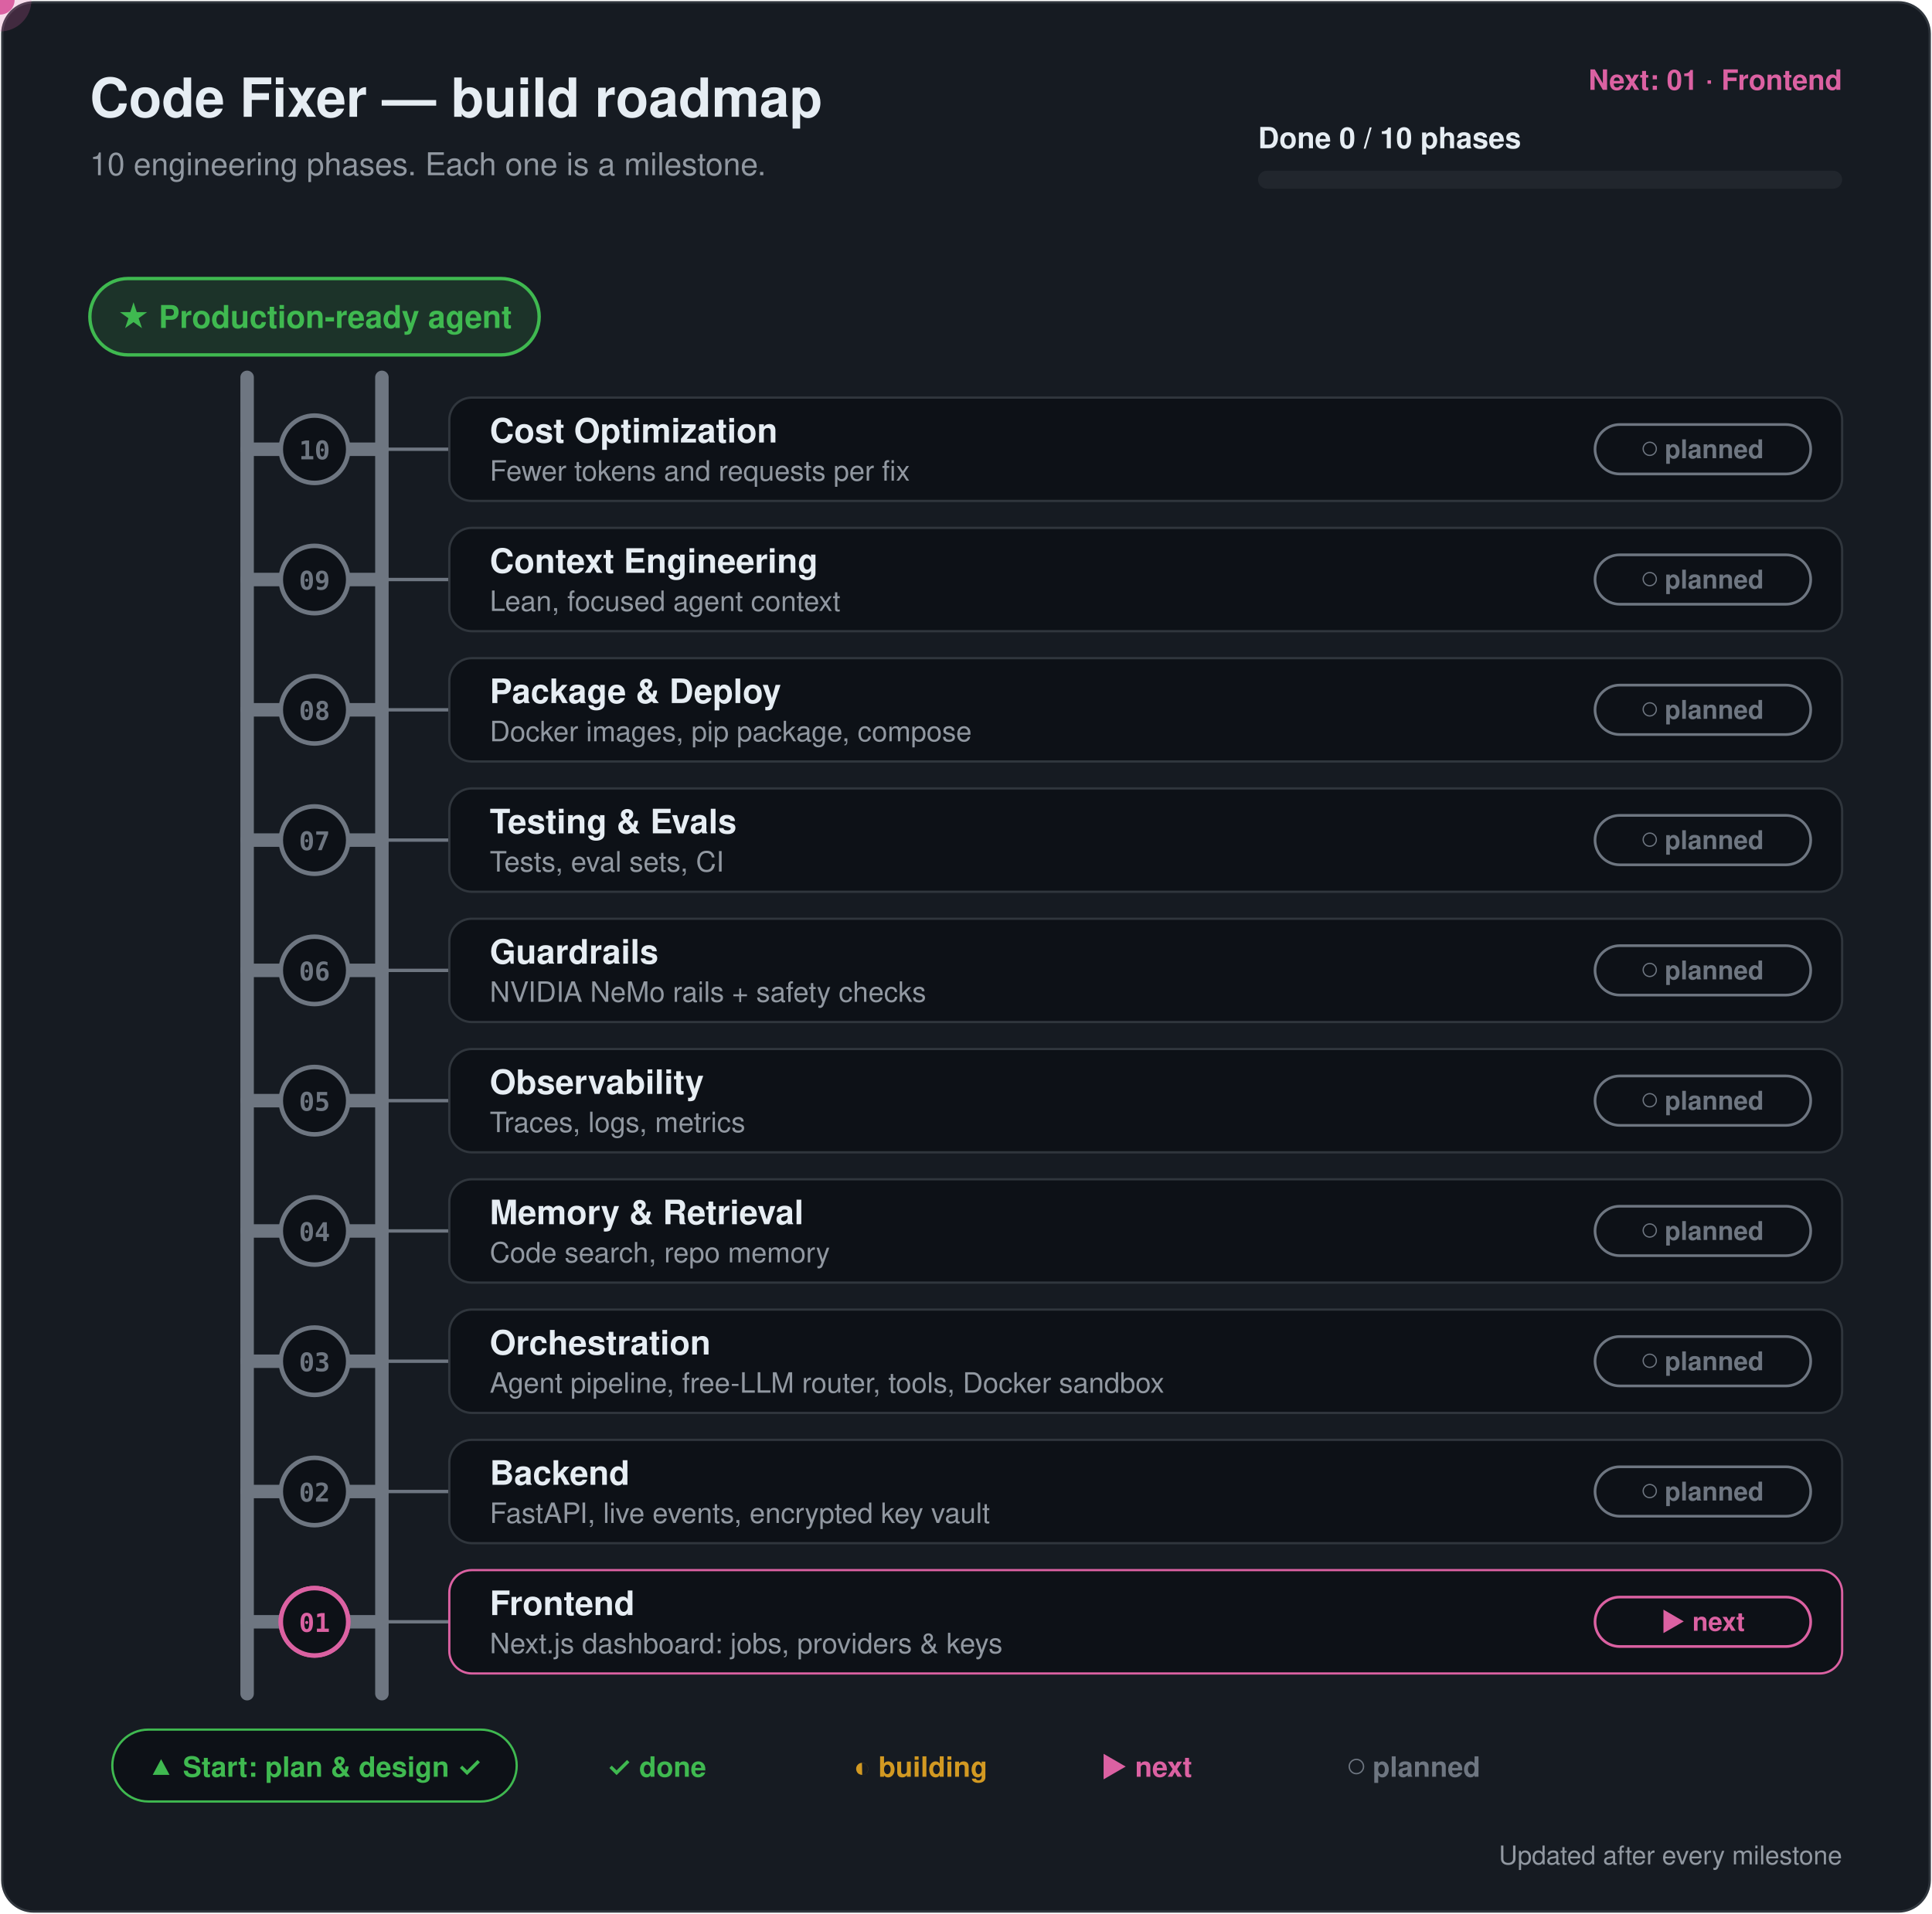
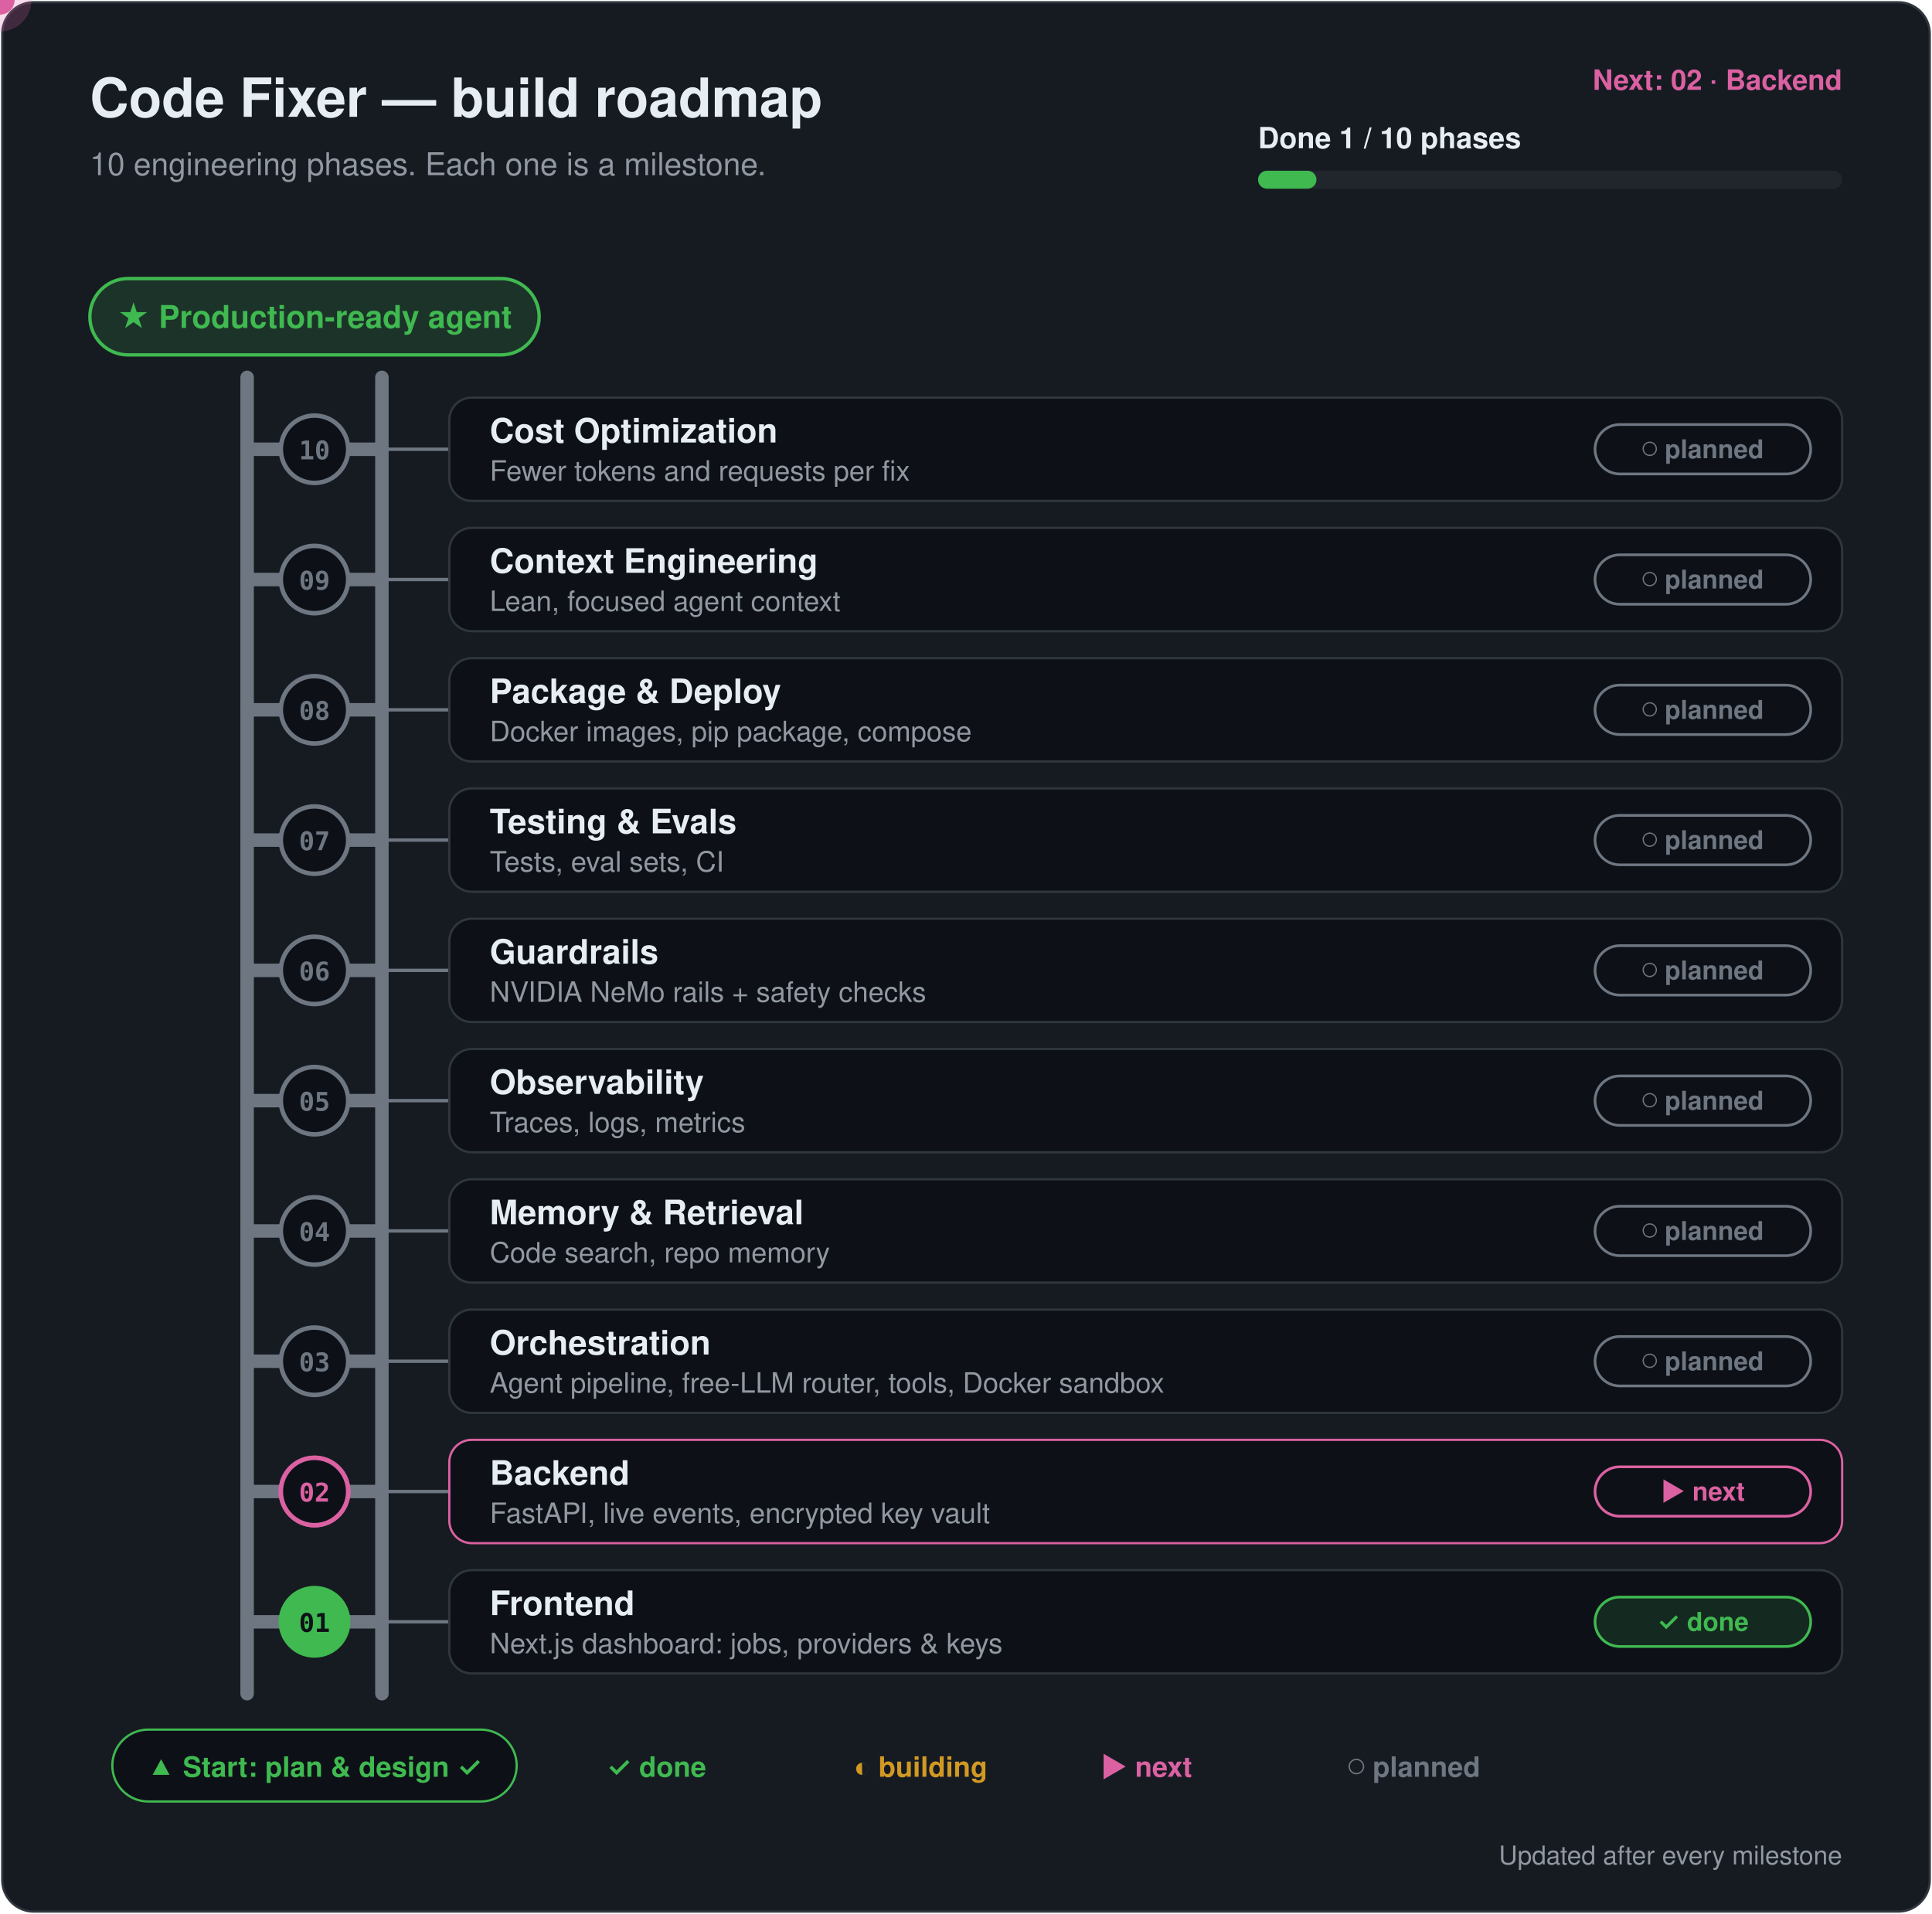
<svg xmlns="http://www.w3.org/2000/svg" width="860" height="852" viewBox="0 0 860 852" role="img" aria-label="Code Fixer build roadmap: 10 engineering phases from Frontend to Cost Optimization, with the status of each">
  <rect x="1" y="1" width="858" height="850" rx="14" fill="#161b22" stroke="#30363d" />
  <text x="40" y="52" font-family="-apple-system, 'Segoe UI', Helvetica, Arial, sans-serif" font-size="24" fill="#e6edf3" font-weight="700" text-anchor="start">Code Fixer — build roadmap</text>
  <text x="40" y="78" font-family="-apple-system, 'Segoe UI', Helvetica, Arial, sans-serif" font-size="14" fill="#9198a1" font-weight="normal" text-anchor="start">10 engineering phases. Each one is a milestone.</text>
-   <text x="820" y="40" font-family="-apple-system, 'Segoe UI', Helvetica, Arial, sans-serif" font-size="12.5" fill="#db61a2" font-weight="600" text-anchor="end">Next: 01 · Frontend</text>
-   <text x="560" y="66" font-family="-apple-system, 'Segoe UI', Helvetica, Arial, sans-serif" font-size="13" fill="#e6edf3" font-weight="700" text-anchor="start">Done 0 / 10 phases</text>
+   <text x="820" y="40" font-family="-apple-system, 'Segoe UI', Helvetica, Arial, sans-serif" font-size="12.5" fill="#db61a2" font-weight="600" text-anchor="end">Next: 02 · Backend</text>
+   <text x="560" y="66" font-family="-apple-system, 'Segoe UI', Helvetica, Arial, sans-serif" font-size="13" fill="#e6edf3" font-weight="700" text-anchor="start">Done 1 / 10 phases</text>
  <rect x="560" y="76" width="260" height="8" rx="4" fill="#21262d" />
+   <rect x="560" y="76" width="26.0" height="8" rx="4" fill="#3fb950" />
  <rect x="40.0" y="124" width="200" height="34" rx="17" fill="#3fb950" opacity="0.15" />
  <rect x="40.0" y="124" width="200" height="34" rx="17" fill="none" stroke="#3fb950" stroke-width="1.5" />
  <text x="140.0" y="146" font-family="-apple-system, 'Segoe UI', Helvetica, Arial, sans-serif" font-size="14" fill="#3fb950" font-weight="700" text-anchor="middle">★ Production-ready agent</text>
  <line x1="110" y1="168" x2="110" y2="754" stroke="#6e7681" stroke-width="6" stroke-linecap="round" />
  <line x1="170" y1="168" x2="170" y2="754" stroke="#6e7681" stroke-width="6" stroke-linecap="round" />
  <line x1="110" y1="722" x2="170" y2="722" stroke="#6e7681" stroke-width="6" stroke-linecap="round" />
  <line x1="170" y1="722" x2="200" y2="722" stroke="#6e7681" stroke-width="1.5" />
-   <circle cx="140.0" cy="722" r="15" fill="none" stroke="#db61a2" stroke-width="2">
-     <animate attributeName="r" values="15;24;15" dur="2s" repeatCount="indefinite" />
-     <animate attributeName="opacity" values="0.9;0;0.9" dur="2s" repeatCount="indefinite" />
-   </circle>
-   <circle cx="140.0" cy="722" r="15" fill="#0d1117" stroke="#db61a2" stroke-width="2" />
-   <text x="140.0" y="726.5" font-family="ui-monospace, SFMono-Regular, Menlo, Consolas, monospace" font-size="11.5" fill="#db61a2" font-weight="700" text-anchor="middle">01</text>
-   <rect x="200" y="699.0" width="620" height="46" rx="10" fill="#0d1117" stroke="#db61a2" />
+   <circle cx="140.0" cy="722" r="15" fill="#3fb950" stroke="#3fb950" stroke-width="2" />
+   <text x="140.0" y="726.5" font-family="ui-monospace, SFMono-Regular, Menlo, Consolas, monospace" font-size="11.5" fill="#0d1117" font-weight="700" text-anchor="middle">01</text>
+   <rect x="200" y="699.0" width="620" height="46" rx="10" fill="#0d1117" stroke="#30363d" />
  <text x="218" y="719" font-family="-apple-system, 'Segoe UI', Helvetica, Arial, sans-serif" font-size="15" fill="#e6edf3" font-weight="700" text-anchor="start">Frontend</text>
  <text x="218" y="736" font-family="-apple-system, 'Segoe UI', Helvetica, Arial, sans-serif" font-size="12.5" fill="#9198a1" font-weight="normal" text-anchor="start">Next.js dashboard: jobs, providers &amp; keys</text>
-   <rect x="710" y="711" width="96" height="22" rx="11" fill="none" fill-opacity="1" stroke="#db61a2" stroke-width="1.2" />
-   <text x="758.0" y="726" font-family="-apple-system, 'Segoe UI', Helvetica, Arial, sans-serif" font-size="11.5" fill="#db61a2" font-weight="600" text-anchor="middle">▶ next</text>
+   <rect x="710" y="711" width="96" height="22" rx="11" fill="#3fb950" fill-opacity="0.15" stroke="#3fb950" stroke-width="1.2" />
+   <text x="758.0" y="726" font-family="-apple-system, 'Segoe UI', Helvetica, Arial, sans-serif" font-size="11.5" fill="#3fb950" font-weight="600" text-anchor="middle">✓ done</text>
  <rect x="200" y="699.0" width="620" height="46" rx="10" fill="#db61a2" fill-opacity="0.07" stroke="#db61a2" stroke-width="2" opacity="0">
    <animate attributeName="opacity" dur="12s" repeatCount="indefinite" calcMode="linear" keyTimes="0;0.028;0.04;0.09;0.97;1" values="0.0;0.0;1.0;0.3;0.3;0.0" />
  </rect>
  <line x1="110" y1="664" x2="170" y2="664" stroke="#6e7681" stroke-width="6" stroke-linecap="round" />
  <line x1="170" y1="664" x2="200" y2="664" stroke="#6e7681" stroke-width="1.5" />
-   <circle cx="140.0" cy="664" r="15" fill="#0d1117" stroke="#6e7681" stroke-width="2" />
-   <text x="140.0" y="668.5" font-family="ui-monospace, SFMono-Regular, Menlo, Consolas, monospace" font-size="11.5" fill="#6e7681" font-weight="700" text-anchor="middle">02</text>
-   <rect x="200" y="641.0" width="620" height="46" rx="10" fill="#0d1117" stroke="#30363d" />
+   <circle cx="140.0" cy="664" r="15" fill="none" stroke="#db61a2" stroke-width="2">
+     <animate attributeName="r" values="15;24;15" dur="2s" repeatCount="indefinite" />
+     <animate attributeName="opacity" values="0.9;0;0.9" dur="2s" repeatCount="indefinite" />
+   </circle>
+   <circle cx="140.0" cy="664" r="15" fill="#0d1117" stroke="#db61a2" stroke-width="2" />
+   <text x="140.0" y="668.5" font-family="ui-monospace, SFMono-Regular, Menlo, Consolas, monospace" font-size="11.5" fill="#db61a2" font-weight="700" text-anchor="middle">02</text>
+   <rect x="200" y="641.0" width="620" height="46" rx="10" fill="#0d1117" stroke="#db61a2" />
  <text x="218" y="661" font-family="-apple-system, 'Segoe UI', Helvetica, Arial, sans-serif" font-size="15" fill="#e6edf3" font-weight="700" text-anchor="start">Backend</text>
  <text x="218" y="678" font-family="-apple-system, 'Segoe UI', Helvetica, Arial, sans-serif" font-size="12.5" fill="#9198a1" font-weight="normal" text-anchor="start">FastAPI, live events, encrypted key vault</text>
-   <rect x="710" y="653" width="96" height="22" rx="11" fill="none" fill-opacity="1" stroke="#6e7681" stroke-width="1.2" />
-   <text x="758.0" y="668" font-family="-apple-system, 'Segoe UI', Helvetica, Arial, sans-serif" font-size="11.5" fill="#6e7681" font-weight="600" text-anchor="middle">○ planned</text>
+   <rect x="710" y="653" width="96" height="22" rx="11" fill="none" fill-opacity="1" stroke="#db61a2" stroke-width="1.2" />
+   <text x="758.0" y="668" font-family="-apple-system, 'Segoe UI', Helvetica, Arial, sans-serif" font-size="11.5" fill="#db61a2" font-weight="600" text-anchor="middle">▶ next</text>
  <rect x="200" y="641.0" width="620" height="46" rx="10" fill="#db61a2" fill-opacity="0.07" stroke="#db61a2" stroke-width="2" opacity="0">
    <animate attributeName="opacity" dur="12s" repeatCount="indefinite" calcMode="linear" keyTimes="0;0.119;0.131;0.181;0.97;1" values="0.0;0.0;1.0;0.3;0.3;0.0" />
  </rect>
  <line x1="110" y1="606" x2="170" y2="606" stroke="#6e7681" stroke-width="6" stroke-linecap="round" />
  <line x1="170" y1="606" x2="200" y2="606" stroke="#6e7681" stroke-width="1.5" />
  <circle cx="140.0" cy="606" r="15" fill="#0d1117" stroke="#6e7681" stroke-width="2" />
  <text x="140.0" y="610.5" font-family="ui-monospace, SFMono-Regular, Menlo, Consolas, monospace" font-size="11.5" fill="#6e7681" font-weight="700" text-anchor="middle">03</text>
  <rect x="200" y="583.0" width="620" height="46" rx="10" fill="#0d1117" stroke="#30363d" />
  <text x="218" y="603" font-family="-apple-system, 'Segoe UI', Helvetica, Arial, sans-serif" font-size="15" fill="#e6edf3" font-weight="700" text-anchor="start">Orchestration</text>
  <text x="218" y="620" font-family="-apple-system, 'Segoe UI', Helvetica, Arial, sans-serif" font-size="12.5" fill="#9198a1" font-weight="normal" text-anchor="start">Agent pipeline, free-LLM router, tools, Docker sandbox</text>
  <rect x="710" y="595" width="96" height="22" rx="11" fill="none" fill-opacity="1" stroke="#6e7681" stroke-width="1.2" />
  <text x="758.0" y="610" font-family="-apple-system, 'Segoe UI', Helvetica, Arial, sans-serif" font-size="11.5" fill="#6e7681" font-weight="600" text-anchor="middle">○ planned</text>
  <rect x="200" y="583.0" width="620" height="46" rx="10" fill="#db61a2" fill-opacity="0.07" stroke="#db61a2" stroke-width="2" opacity="0">
    <animate attributeName="opacity" dur="12s" repeatCount="indefinite" calcMode="linear" keyTimes="0;0.21;0.222;0.272;0.97;1" values="0.0;0.0;1.0;0.3;0.3;0.0" />
  </rect>
  <line x1="110" y1="548" x2="170" y2="548" stroke="#6e7681" stroke-width="6" stroke-linecap="round" />
  <line x1="170" y1="548" x2="200" y2="548" stroke="#6e7681" stroke-width="1.5" />
  <circle cx="140.0" cy="548" r="15" fill="#0d1117" stroke="#6e7681" stroke-width="2" />
  <text x="140.0" y="552.5" font-family="ui-monospace, SFMono-Regular, Menlo, Consolas, monospace" font-size="11.5" fill="#6e7681" font-weight="700" text-anchor="middle">04</text>
  <rect x="200" y="525.0" width="620" height="46" rx="10" fill="#0d1117" stroke="#30363d" />
  <text x="218" y="545" font-family="-apple-system, 'Segoe UI', Helvetica, Arial, sans-serif" font-size="15" fill="#e6edf3" font-weight="700" text-anchor="start">Memory &amp; Retrieval</text>
  <text x="218" y="562" font-family="-apple-system, 'Segoe UI', Helvetica, Arial, sans-serif" font-size="12.5" fill="#9198a1" font-weight="normal" text-anchor="start">Code search, repo memory</text>
  <rect x="710" y="537" width="96" height="22" rx="11" fill="none" fill-opacity="1" stroke="#6e7681" stroke-width="1.2" />
  <text x="758.0" y="552" font-family="-apple-system, 'Segoe UI', Helvetica, Arial, sans-serif" font-size="11.5" fill="#6e7681" font-weight="600" text-anchor="middle">○ planned</text>
  <rect x="200" y="525.0" width="620" height="46" rx="10" fill="#db61a2" fill-opacity="0.07" stroke="#db61a2" stroke-width="2" opacity="0">
    <animate attributeName="opacity" dur="12s" repeatCount="indefinite" calcMode="linear" keyTimes="0;0.301;0.313;0.363;0.97;1" values="0.0;0.0;1.0;0.3;0.3;0.0" />
  </rect>
  <line x1="110" y1="490" x2="170" y2="490" stroke="#6e7681" stroke-width="6" stroke-linecap="round" />
  <line x1="170" y1="490" x2="200" y2="490" stroke="#6e7681" stroke-width="1.5" />
  <circle cx="140.0" cy="490" r="15" fill="#0d1117" stroke="#6e7681" stroke-width="2" />
  <text x="140.0" y="494.5" font-family="ui-monospace, SFMono-Regular, Menlo, Consolas, monospace" font-size="11.5" fill="#6e7681" font-weight="700" text-anchor="middle">05</text>
  <rect x="200" y="467.0" width="620" height="46" rx="10" fill="#0d1117" stroke="#30363d" />
  <text x="218" y="487" font-family="-apple-system, 'Segoe UI', Helvetica, Arial, sans-serif" font-size="15" fill="#e6edf3" font-weight="700" text-anchor="start">Observability</text>
  <text x="218" y="504" font-family="-apple-system, 'Segoe UI', Helvetica, Arial, sans-serif" font-size="12.5" fill="#9198a1" font-weight="normal" text-anchor="start">Traces, logs, metrics</text>
  <rect x="710" y="479" width="96" height="22" rx="11" fill="none" fill-opacity="1" stroke="#6e7681" stroke-width="1.2" />
  <text x="758.0" y="494" font-family="-apple-system, 'Segoe UI', Helvetica, Arial, sans-serif" font-size="11.5" fill="#6e7681" font-weight="600" text-anchor="middle">○ planned</text>
  <rect x="200" y="467.0" width="620" height="46" rx="10" fill="#db61a2" fill-opacity="0.07" stroke="#db61a2" stroke-width="2" opacity="0">
    <animate attributeName="opacity" dur="12s" repeatCount="indefinite" calcMode="linear" keyTimes="0;0.392;0.404;0.454;0.97;1" values="0.0;0.0;1.0;0.3;0.3;0.0" />
  </rect>
  <line x1="110" y1="432" x2="170" y2="432" stroke="#6e7681" stroke-width="6" stroke-linecap="round" />
  <line x1="170" y1="432" x2="200" y2="432" stroke="#6e7681" stroke-width="1.5" />
  <circle cx="140.0" cy="432" r="15" fill="#0d1117" stroke="#6e7681" stroke-width="2" />
  <text x="140.0" y="436.5" font-family="ui-monospace, SFMono-Regular, Menlo, Consolas, monospace" font-size="11.5" fill="#6e7681" font-weight="700" text-anchor="middle">06</text>
  <rect x="200" y="409.0" width="620" height="46" rx="10" fill="#0d1117" stroke="#30363d" />
  <text x="218" y="429" font-family="-apple-system, 'Segoe UI', Helvetica, Arial, sans-serif" font-size="15" fill="#e6edf3" font-weight="700" text-anchor="start">Guardrails</text>
  <text x="218" y="446" font-family="-apple-system, 'Segoe UI', Helvetica, Arial, sans-serif" font-size="12.5" fill="#9198a1" font-weight="normal" text-anchor="start">NVIDIA NeMo rails + safety checks</text>
  <rect x="710" y="421" width="96" height="22" rx="11" fill="none" fill-opacity="1" stroke="#6e7681" stroke-width="1.2" />
  <text x="758.0" y="436" font-family="-apple-system, 'Segoe UI', Helvetica, Arial, sans-serif" font-size="11.5" fill="#6e7681" font-weight="600" text-anchor="middle">○ planned</text>
  <rect x="200" y="409.0" width="620" height="46" rx="10" fill="#db61a2" fill-opacity="0.07" stroke="#db61a2" stroke-width="2" opacity="0">
    <animate attributeName="opacity" dur="12s" repeatCount="indefinite" calcMode="linear" keyTimes="0;0.484;0.496;0.546;0.97;1" values="0.0;0.0;1.0;0.3;0.3;0.0" />
  </rect>
  <line x1="110" y1="374" x2="170" y2="374" stroke="#6e7681" stroke-width="6" stroke-linecap="round" />
  <line x1="170" y1="374" x2="200" y2="374" stroke="#6e7681" stroke-width="1.5" />
  <circle cx="140.0" cy="374" r="15" fill="#0d1117" stroke="#6e7681" stroke-width="2" />
  <text x="140.0" y="378.5" font-family="ui-monospace, SFMono-Regular, Menlo, Consolas, monospace" font-size="11.5" fill="#6e7681" font-weight="700" text-anchor="middle">07</text>
  <rect x="200" y="351.0" width="620" height="46" rx="10" fill="#0d1117" stroke="#30363d" />
  <text x="218" y="371" font-family="-apple-system, 'Segoe UI', Helvetica, Arial, sans-serif" font-size="15" fill="#e6edf3" font-weight="700" text-anchor="start">Testing &amp; Evals</text>
  <text x="218" y="388" font-family="-apple-system, 'Segoe UI', Helvetica, Arial, sans-serif" font-size="12.5" fill="#9198a1" font-weight="normal" text-anchor="start">Tests, eval sets, CI</text>
  <rect x="710" y="363" width="96" height="22" rx="11" fill="none" fill-opacity="1" stroke="#6e7681" stroke-width="1.2" />
  <text x="758.0" y="378" font-family="-apple-system, 'Segoe UI', Helvetica, Arial, sans-serif" font-size="11.5" fill="#6e7681" font-weight="600" text-anchor="middle">○ planned</text>
  <rect x="200" y="351.0" width="620" height="46" rx="10" fill="#db61a2" fill-opacity="0.07" stroke="#db61a2" stroke-width="2" opacity="0">
    <animate attributeName="opacity" dur="12s" repeatCount="indefinite" calcMode="linear" keyTimes="0;0.575;0.587;0.637;0.97;1" values="0.0;0.0;1.0;0.3;0.3;0.0" />
  </rect>
  <line x1="110" y1="316" x2="170" y2="316" stroke="#6e7681" stroke-width="6" stroke-linecap="round" />
  <line x1="170" y1="316" x2="200" y2="316" stroke="#6e7681" stroke-width="1.5" />
  <circle cx="140.0" cy="316" r="15" fill="#0d1117" stroke="#6e7681" stroke-width="2" />
  <text x="140.0" y="320.5" font-family="ui-monospace, SFMono-Regular, Menlo, Consolas, monospace" font-size="11.5" fill="#6e7681" font-weight="700" text-anchor="middle">08</text>
  <rect x="200" y="293.0" width="620" height="46" rx="10" fill="#0d1117" stroke="#30363d" />
  <text x="218" y="313" font-family="-apple-system, 'Segoe UI', Helvetica, Arial, sans-serif" font-size="15" fill="#e6edf3" font-weight="700" text-anchor="start">Package &amp; Deploy</text>
  <text x="218" y="330" font-family="-apple-system, 'Segoe UI', Helvetica, Arial, sans-serif" font-size="12.5" fill="#9198a1" font-weight="normal" text-anchor="start">Docker images, pip package, compose</text>
  <rect x="710" y="305" width="96" height="22" rx="11" fill="none" fill-opacity="1" stroke="#6e7681" stroke-width="1.2" />
  <text x="758.0" y="320" font-family="-apple-system, 'Segoe UI', Helvetica, Arial, sans-serif" font-size="11.5" fill="#6e7681" font-weight="600" text-anchor="middle">○ planned</text>
  <rect x="200" y="293.0" width="620" height="46" rx="10" fill="#db61a2" fill-opacity="0.07" stroke="#db61a2" stroke-width="2" opacity="0">
    <animate attributeName="opacity" dur="12s" repeatCount="indefinite" calcMode="linear" keyTimes="0;0.666;0.678;0.728;0.97;1" values="0.0;0.0;1.0;0.3;0.3;0.0" />
  </rect>
  <line x1="110" y1="258" x2="170" y2="258" stroke="#6e7681" stroke-width="6" stroke-linecap="round" />
  <line x1="170" y1="258" x2="200" y2="258" stroke="#6e7681" stroke-width="1.5" />
  <circle cx="140.0" cy="258" r="15" fill="#0d1117" stroke="#6e7681" stroke-width="2" />
  <text x="140.0" y="262.5" font-family="ui-monospace, SFMono-Regular, Menlo, Consolas, monospace" font-size="11.5" fill="#6e7681" font-weight="700" text-anchor="middle">09</text>
  <rect x="200" y="235.0" width="620" height="46" rx="10" fill="#0d1117" stroke="#30363d" />
  <text x="218" y="255" font-family="-apple-system, 'Segoe UI', Helvetica, Arial, sans-serif" font-size="15" fill="#e6edf3" font-weight="700" text-anchor="start">Context Engineering</text>
  <text x="218" y="272" font-family="-apple-system, 'Segoe UI', Helvetica, Arial, sans-serif" font-size="12.5" fill="#9198a1" font-weight="normal" text-anchor="start">Lean, focused agent context</text>
  <rect x="710" y="247" width="96" height="22" rx="11" fill="none" fill-opacity="1" stroke="#6e7681" stroke-width="1.2" />
  <text x="758.0" y="262" font-family="-apple-system, 'Segoe UI', Helvetica, Arial, sans-serif" font-size="11.5" fill="#6e7681" font-weight="600" text-anchor="middle">○ planned</text>
  <rect x="200" y="235.0" width="620" height="46" rx="10" fill="#db61a2" fill-opacity="0.07" stroke="#db61a2" stroke-width="2" opacity="0">
    <animate attributeName="opacity" dur="12s" repeatCount="indefinite" calcMode="linear" keyTimes="0;0.757;0.769;0.819;0.97;1" values="0.0;0.0;1.0;0.3;0.3;0.0" />
  </rect>
  <line x1="110" y1="200" x2="170" y2="200" stroke="#6e7681" stroke-width="6" stroke-linecap="round" />
  <line x1="170" y1="200" x2="200" y2="200" stroke="#6e7681" stroke-width="1.5" />
  <circle cx="140.0" cy="200" r="15" fill="#0d1117" stroke="#6e7681" stroke-width="2" />
  <text x="140.0" y="204.5" font-family="ui-monospace, SFMono-Regular, Menlo, Consolas, monospace" font-size="11.5" fill="#6e7681" font-weight="700" text-anchor="middle">10</text>
  <rect x="200" y="177.0" width="620" height="46" rx="10" fill="#0d1117" stroke="#30363d" />
  <text x="218" y="197" font-family="-apple-system, 'Segoe UI', Helvetica, Arial, sans-serif" font-size="15" fill="#e6edf3" font-weight="700" text-anchor="start">Cost Optimization</text>
  <text x="218" y="214" font-family="-apple-system, 'Segoe UI', Helvetica, Arial, sans-serif" font-size="12.5" fill="#9198a1" font-weight="normal" text-anchor="start">Fewer tokens and requests per fix</text>
  <rect x="710" y="189" width="96" height="22" rx="11" fill="none" fill-opacity="1" stroke="#6e7681" stroke-width="1.2" />
  <text x="758.0" y="204" font-family="-apple-system, 'Segoe UI', Helvetica, Arial, sans-serif" font-size="11.5" fill="#6e7681" font-weight="600" text-anchor="middle">○ planned</text>
  <rect x="200" y="177.0" width="620" height="46" rx="10" fill="#db61a2" fill-opacity="0.07" stroke="#db61a2" stroke-width="2" opacity="0">
    <animate attributeName="opacity" dur="12s" repeatCount="indefinite" calcMode="linear" keyTimes="0;0.848;0.86;0.91;0.97;1" values="0.0;0.0;1.0;0.3;0.3;0.0" />
  </rect>
  <g>
    <circle r="14" fill="#db61a2" opacity="0.22" />
    <circle r="6.5" fill="#db61a2" />
    <animateMotion dur="12s" repeatCount="indefinite" path="M140.0,722 L140.0,200" calcMode="linear" keyPoints="0;0;1;1" keyTimes="0;0.04;0.86;1" />
  </g>
  <rect x="50.0" y="770" width="180" height="32" rx="16" fill="#0d1117" stroke="#3fb950" />
  <text x="140.0" y="791" font-family="-apple-system, 'Segoe UI', Helvetica, Arial, sans-serif" font-size="12.5" fill="#3fb950" font-weight="600" text-anchor="middle">▲ Start: plan &amp; design ✓</text>
  <text x="270.0" y="791" font-family="-apple-system, 'Segoe UI', Helvetica, Arial, sans-serif" font-size="12.5" fill="#3fb950" font-weight="600" text-anchor="start">✓ done</text>
  <text x="380.0" y="791" font-family="-apple-system, 'Segoe UI', Helvetica, Arial, sans-serif" font-size="12.5" fill="#d29922" font-weight="600" text-anchor="start">◐ building</text>
  <text x="490.0" y="791" font-family="-apple-system, 'Segoe UI', Helvetica, Arial, sans-serif" font-size="12.5" fill="#db61a2" font-weight="600" text-anchor="start">▶ next</text>
  <text x="600.0" y="791" font-family="-apple-system, 'Segoe UI', Helvetica, Arial, sans-serif" font-size="12.5" fill="#6e7681" font-weight="600" text-anchor="start">○ planned</text>
  <text x="820" y="830" font-family="-apple-system, 'Segoe UI', Helvetica, Arial, sans-serif" font-size="11.5" fill="#9198a1" font-weight="normal" text-anchor="end">Updated after every milestone</text>
</svg>
